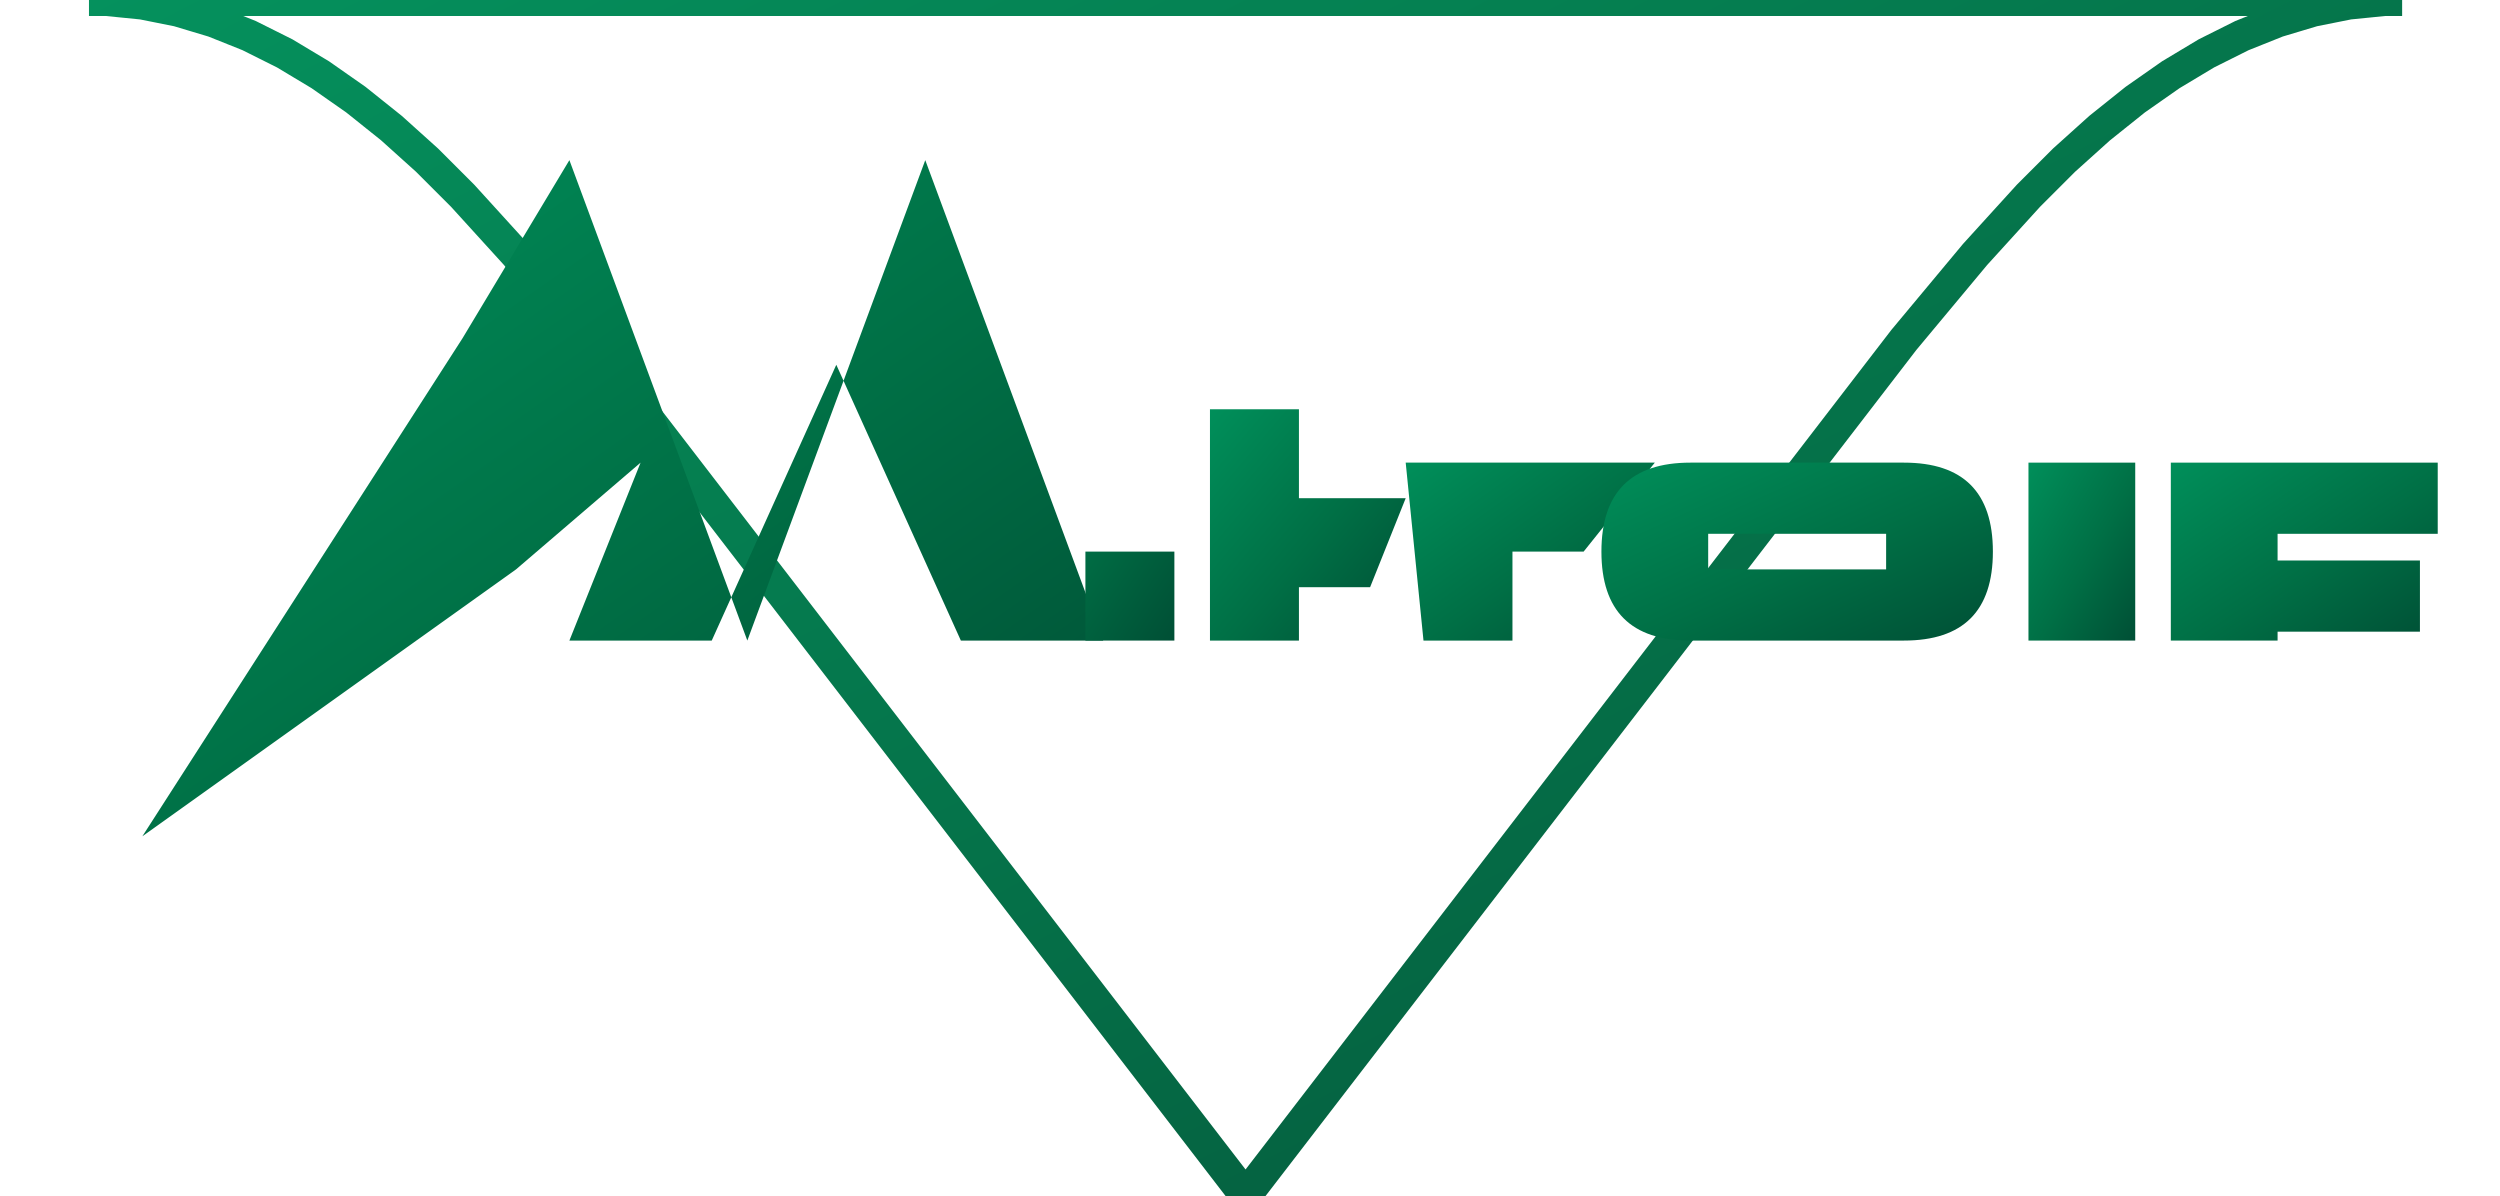
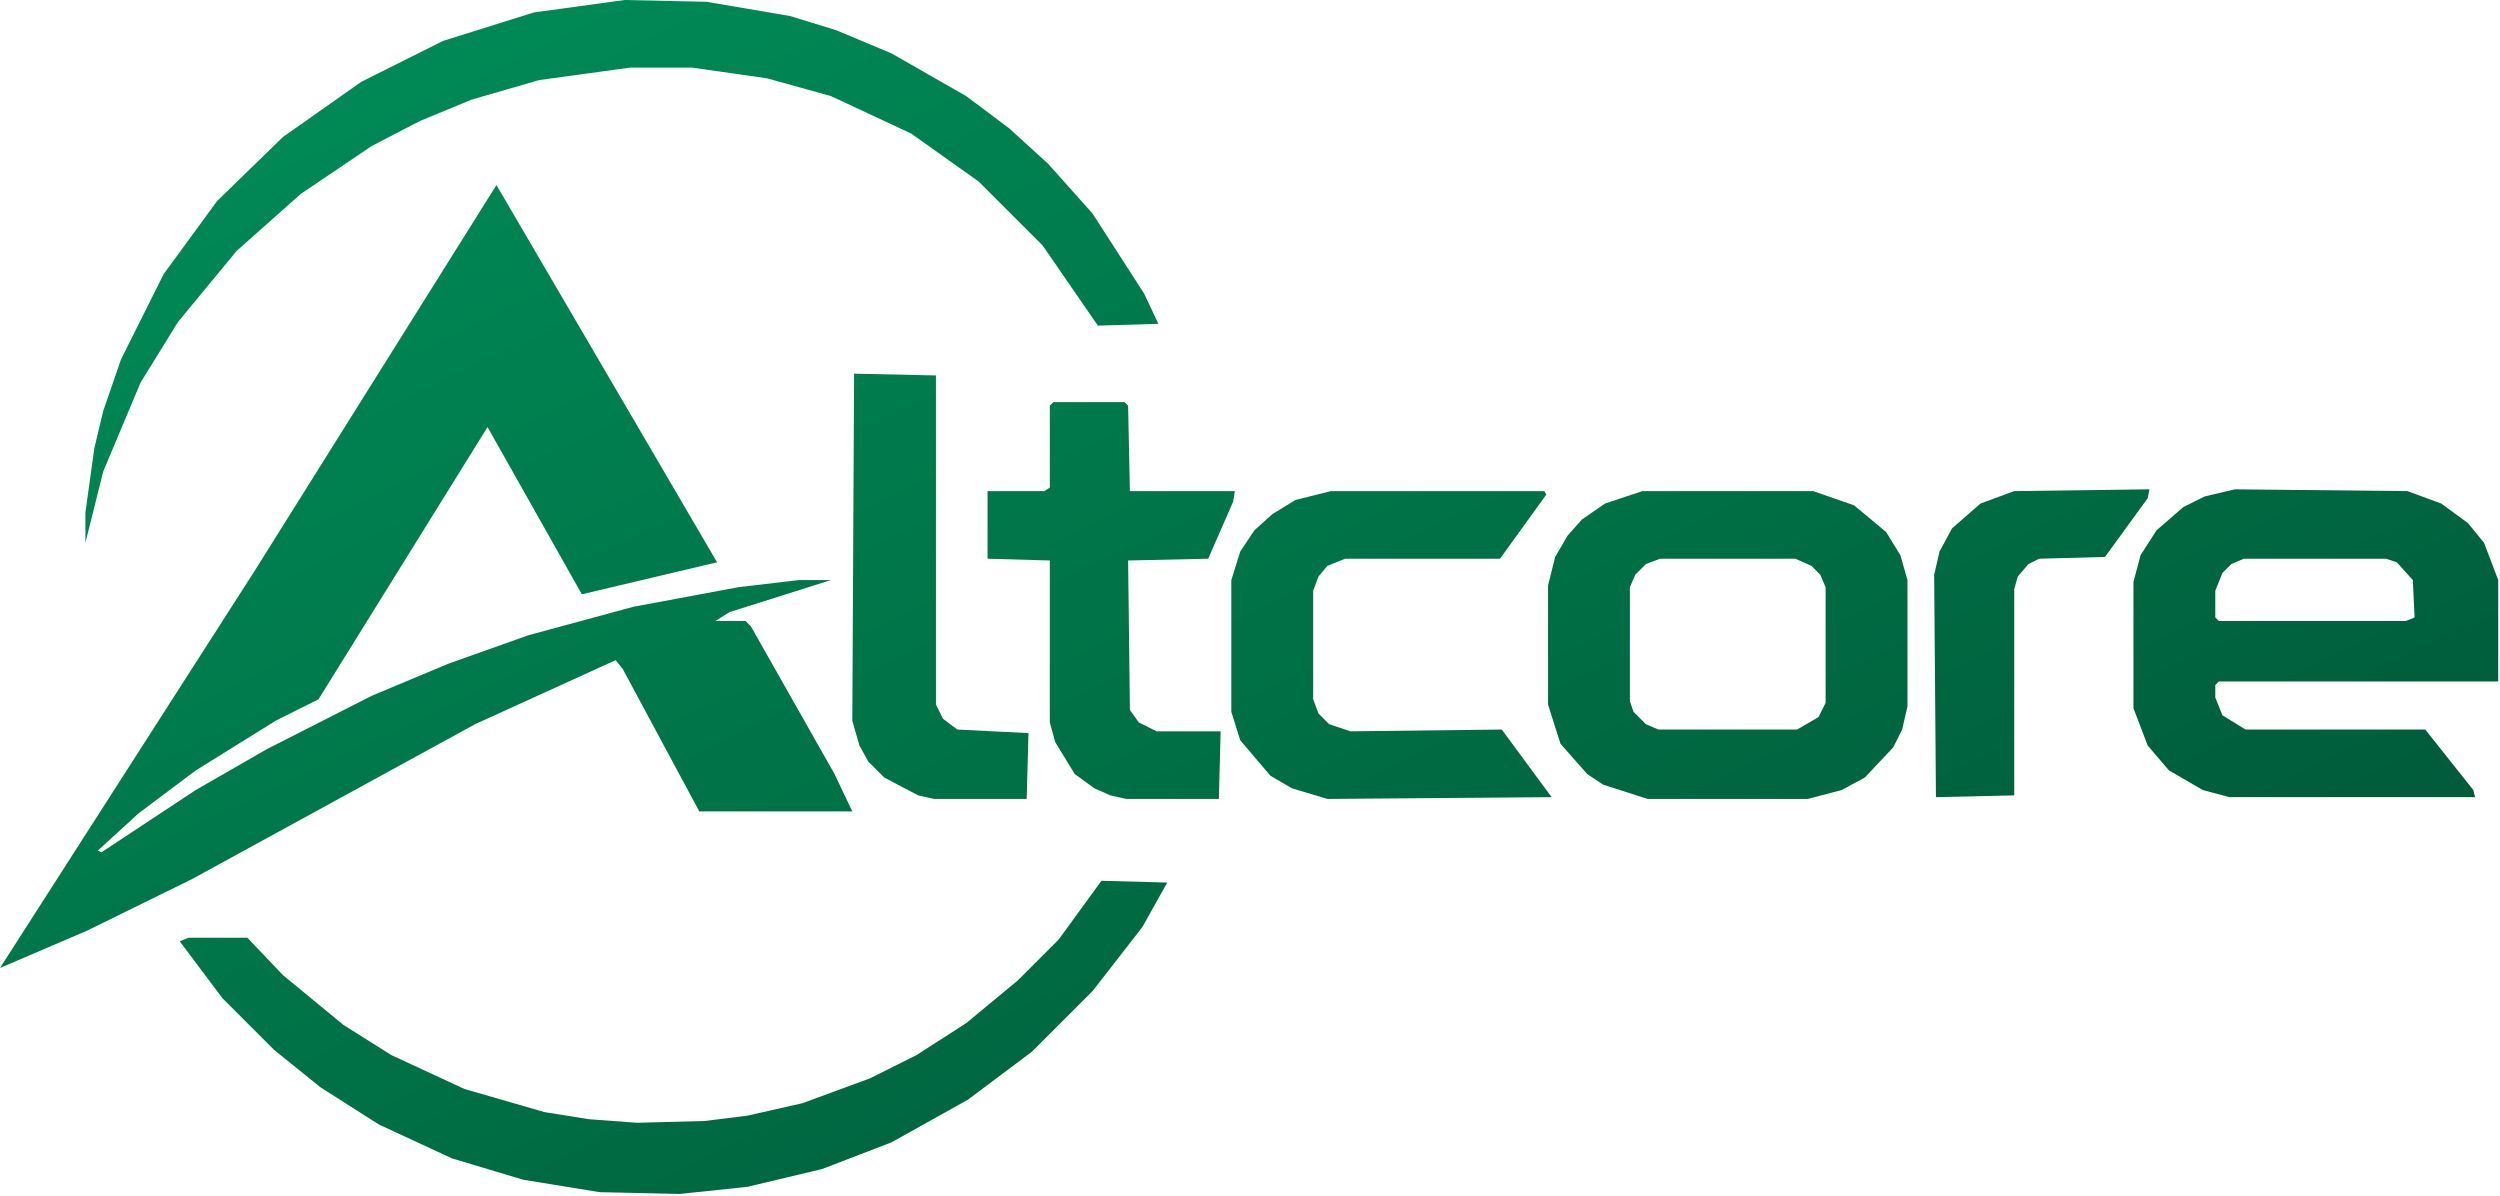
<svg xmlns="http://www.w3.org/2000/svg" viewBox="0 0 1405 672" role="img" aria-labelledby="title desc">
  <defs>
    <linearGradient id="malachite" x1="0" y1="0" x2="1" y2="1">
      <stop offset="0%" stop-color="#008f5a" />
      <stop offset="55%" stop-color="#006f45" />
      <stop offset="100%" stop-color="#004f35" />
    </linearGradient>
  </defs>
-   <path d="M 50,0 L 60,0 L 70,1 L 80,2 L 90,4 L 100,6 L 110,9 L 120,12 L 130,16 L 140,20 L 150,25 L 160,30 L 170,36 L 180,42 L 190,49 L 200,56 L 210,64 L 220,72 L 230,81 L 240,90 L 250,100 L 260,110 L 270,121 L 280,132 L 290,143 L 300,155 L 310,167 L 320,179 L 330,191 L 340,204 L 350,217 L 360,230 L 370,243 L 380,256 L 390,269 L 400,282 L 410,295 L 420,308 L 430,321 L 440,334 L 450,347 L 460,360 L 470,373 L 480,386 L 490,399 L 500,412 L 510,425 L 520,438 L 530,451 L 540,464 L 550,477 L 560,490 L 570,503 L 580,516 L 590,529 L 600,542 L 610,555 L 620,568 L 630,581 L 640,594 L 650,607 L 660,620 L 670,633 L 680,646 L 690,659 L 700,672 L 710,659 L 720,646 L 730,633 L 740,620 L 750,607 L 760,594 L 770,581 L 780,568 L 790,555 L 800,542 L 810,529 L 820,516 L 830,503 L 840,490 L 850,477 L 860,464 L 870,451 L 880,438 L 890,425 L 900,412 L 910,399 L 920,386 L 930,373 L 940,360 L 950,347 L 960,334 L 970,321 L 980,308 L 990,295 L 1000,282 L 1010,269 L 1020,256 L 1030,243 L 1040,230 L 1050,217 L 1060,204 L 1070,191 L 1080,179 L 1090,167 L 1100,155 L 1110,143 L 1120,132 L 1130,121 L 1140,110 L 1150,100 L 1160,90 L 1170,81 L 1180,72 L 1190,64 L 1200,56 L 1210,49 L 1220,42 L 1230,36 L 1240,30 L 1250,25 L 1260,20 L 1270,16 L 1280,12 L 1290,9 L 1300,6 L 1310,4 L 1320,2 L 1330,1 L 1340,0 L 1350,0 Z" fill="none" stroke="url(#malachite)" stroke-width="18" opacity="0.98" />
-   <path d="M 320,90 L 420,360 L 520,90 L 620,360 L 540,360 L 470,205 L 400,360 L 320,360 L 360,260 L 290,320 L 80,470 L 170,330 L 260,190 Z" fill="url(#malachite)" />
-   <path d="M 560,210 L 610,210 L 610,310 L 660,310 L 660,360 L 610,360 L 610,210 Z" fill="url(#malachite)" />
-   <path d="M 680,230 L 730,230 L 730,280 L 790,280 L 770,330 L 730,330 L 730,360 L 680,360 Z" fill="url(#malachite)" />
-   <path d="M 790,260 L 930,260 L 890,310 L 850,310 L 850,360 L 800,360 Z" fill="url(#malachite)" />
-   <path d="M 950,260 L 1070,260 Q 1120,260 1120,310 Q 1120,360 1070,360 L 950,360 Q 900,360 900,310 Q 900,260 950,260 M 960,300 L 960,320 L 1060,320 L 1060,300 Z" fill="url(#malachite)" fill-rule="evenodd" />
-   <path d="M 1140,260 L 1200,260 L 1200,360 L 1140,360 Z" fill="url(#malachite)" />
-   <path d="M 1220,260 L 1370,260 L 1370,300 L 1280,300 L 1280,315 L 1360,315 L 1360,355 L 1280,355 L 1280,360 L 1220,360 Z" fill="url(#malachite)" />
+   <path d="M 656,496 L 619,495 L 595,528 L 572,551 L 543,575 L 515,593 L 489,606 L 451,620 L 420,627 L 396,630 L 358,631 L 331,629 L 306,625 L 261,612 L 220,593 L 193,576 L 159,548 L 139,527 L 106,527 L 101,529 L 125,561 L 154,590 L 180,611 L 213,632 L 254,651 L 294,663 L 337,670 L 382,671 L 420,667 L 462,657 L 501,642 L 544,618 L 580,591 L 614,557 L 642,521 Z M 881,301 L 874,313 L 870,329 L 870,396 L 877,418 L 892,435 L 901,441 L 926,449 L 1016,449 L 1035,444 L 1048,437 L 1064,420 L 1069,410 L 1072,397 L 1072,326 L 1068,312 L 1060,299 L 1042,284 L 1019,276 L 923,276 L 902,283 L 889,292 Z M 919,323 L 925,317 L 933,314 L 1009,314 L 1018,318 L 1023,323 L 1026,330 L 1026,395 L 1022,403 L 1010,410 L 932,410 L 925,407 L 918,400 L 916,394 L 916,330 Z M 705,298 L 697,310 L 692,326 L 692,400 L 697,416 L 714,436 L 726,443 L 746,449 L 872,448 L 844,410 L 759,411 L 747,407 L 741,401 L 738,393 L 738,332 L 741,324 L 746,318 L 756,314 L 843,314 L 869,278 L 868,276 L 748,276 L 728,281 L 715,289 Z M 1212,298 L 1203,312 L 1199,327 L 1199,398 L 1207,419 L 1219,433 L 1238,444 L 1253,448 L 1391,448 L 1390,444 L 1363,410 L 1262,410 L 1249,402 L 1245,392 L 1245,385 L 1247,383 L 1404,383 L 1404,326 L 1396,305 L 1387,294 L 1372,283 L 1353,276 L 1256,275 L 1239,279 L 1227,285 Z M 1245,332 L 1249,322 L 1254,317 L 1261,314 L 1341,314 L 1347,316 L 1356,326 L 1357,347 L 1352,349 L 1247,349 L 1245,347 Z M 1208,275 L 1132,276 L 1113,283 L 1097,297 L 1090,310 L 1087,323 L 1088,448 L 1132,447 L 1132,331 L 1134,324 L 1140,317 L 1146,314 L 1183,313 L 1207,280 Z M 592,226 L 590,228 L 590,274 L 587,276 L 555,276 L 555,314 L 590,315 L 590,406 L 593,417 L 604,435 L 615,443 L 624,447 L 633,449 L 685,449 L 686,411 L 650,411 L 640,406 L 635,399 L 634,315 L 679,314 L 693,282 L 694,276 L 635,276 L 634,228 L 632,226 Z M 480,210 L 479,405 L 483,419 L 488,428 L 497,437 L 516,447 L 525,449 L 577,449 L 578,412 L 538,410 L 530,404 L 526,396 L 526,211 Z M 279,104 L 143,321 L 0,544 L 49,523 L 108,494 L 267,407 L 346,371 L 350,376 L 393,456 L 479,456 L 469,435 L 422,352 L 419,349 L 402,349 L 410,344 L 467,326 L 449,326 L 415,330 L 356,341 L 297,357 L 252,373 L 209,391 L 150,421 L 110,444 L 57,479 L 55,478 L 78,457 L 110,433 L 155,405 L 179,393 L 274,240 L 327,334 L 403,316 Z M 651,182 L 643,165 L 614,120 L 589,92 L 567,72 L 543,54 L 501,30 L 470,17 L 444,9 L 397,1 L 351,0 L 300,7 L 249,23 L 203,46 L 159,77 L 122,113 L 92,154 L 68,202 L 58,231 L 53,252 L 48,288 L 48,305 L 58,265 L 79,215 L 100,181 L 133,141 L 169,109 L 209,82 L 236,68 L 265,56 L 303,45 L 354,38 L 389,38 L 431,44 L 467,54 L 512,75 L 550,102 L 586,138 L 617,183 Z" fill="url(#malachite)" fill-rule="evenodd" />
</svg>
